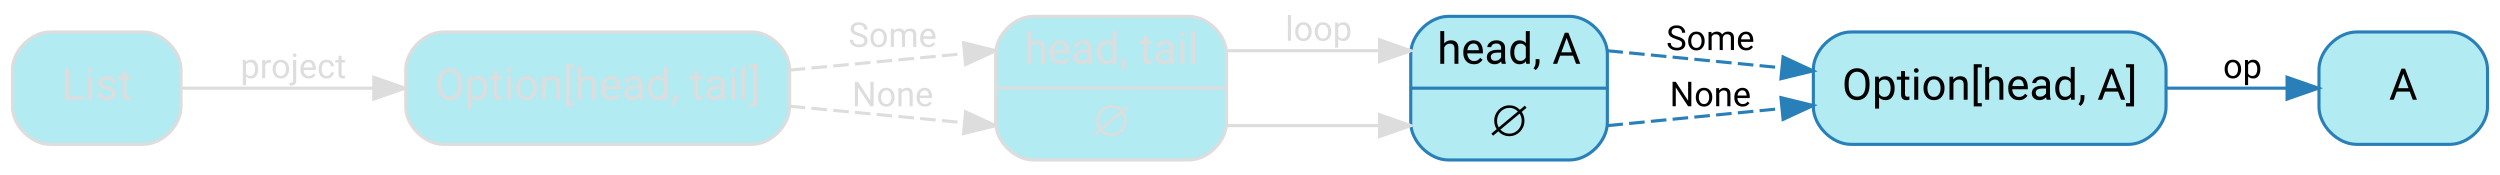
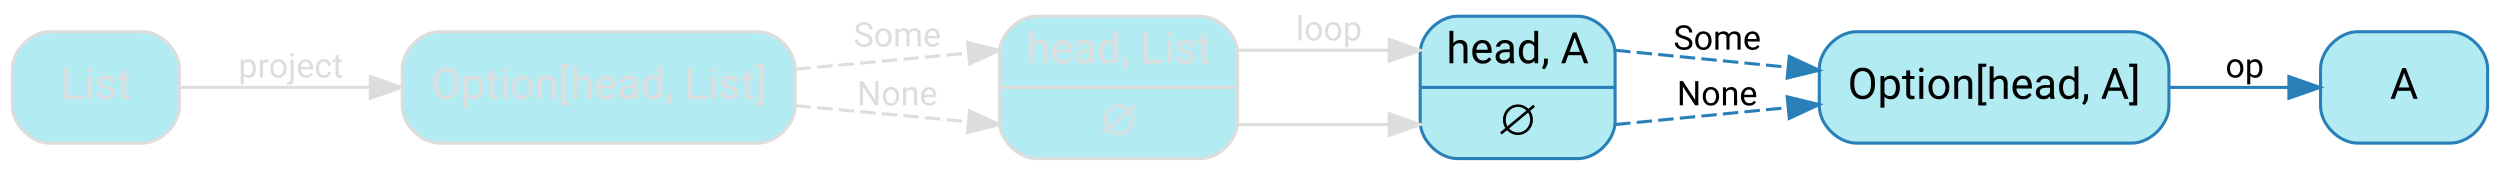
- <svg xmlns="http://www.w3.org/2000/svg" width="801pt" height="56pt" viewBox="0.00 0.00 801.00 55.50">
+ <svg xmlns="http://www.w3.org/2000/svg" width="808pt" height="56pt" viewBox="0.00 0.00 808.00 55.50">
  <g id="graph0" class="graph" transform="scale(1 1) rotate(0) translate(4 51.5)">
    <g id="node1" class="node">
-       <path fill="#b2ebf2" stroke="#dddddd" d="M327,-.5C327,-.5 377,-.5 377,-.5 383,-.5 389,-6.5 389,-12.5 389,-12.5 389,-34.5 389,-34.5 389,-40.5 383,-46.5 377,-46.5 377,-46.5 327,-46.5 327,-46.5 321,-46.5 315,-40.5 315,-34.5 315,-34.5 315,-12.5 315,-12.5 315,-6.5 321,-.5 327,-.5" />
-       <text text-anchor="middle" x="352" y="-31.3" font-family="Segoe UI,Roboto,Helvetica,Arial,sans-serif" font-size="14.00" fill="#dddddd">head, tail</text>
-       <polyline fill="none" stroke="#dddddd" points="315,-23.5 389,-23.5 " />
-       <text text-anchor="middle" x="352" y="-8.3" font-family="Segoe UI,Roboto,Helvetica,Arial,sans-serif" font-size="14.00" fill="#dddddd">∅</text>
+       <path fill="#b2ebf2" stroke="#dddddd" d="M331,-.5C331,-.5 384,-.5 384,-.5 390,-.5 396,-6.5 396,-12.5 396,-12.5 396,-34.5 396,-34.5 396,-40.5 390,-46.5 384,-46.5 384,-46.5 331,-46.5 331,-46.5 325,-46.5 319,-40.5 319,-34.5 319,-34.5 319,-12.5 319,-12.5 319,-6.5 325,-.5 331,-.5" />
+       <text text-anchor="middle" x="357.5" y="-31.3" font-family="Segoe UI,Roboto,Helvetica,Arial,sans-serif" font-size="14.00" fill="#dddddd">head, List</text>
+       <polyline fill="none" stroke="#dddddd" points="319,-23.5 396,-23.5 " />
+       <text text-anchor="middle" x="357.5" y="-8.3" font-family="Segoe UI,Roboto,Helvetica,Arial,sans-serif" font-size="14.00" fill="#dddddd">∅</text>
    </g>
    <g id="node2" class="node">
-       <path fill="#b2ebf2" stroke="#2980b9" d="M460,-.5C460,-.5 499,-.5 499,-.5 505,-.5 511,-6.5 511,-12.5 511,-12.5 511,-34.5 511,-34.5 511,-40.5 505,-46.5 499,-46.5 499,-46.5 460,-46.5 460,-46.5 454,-46.5 448,-40.5 448,-34.5 448,-34.5 448,-12.5 448,-12.5 448,-6.5 454,-.5 460,-.5" />
-       <text text-anchor="middle" x="479.5" y="-31.3" font-family="Segoe UI,Roboto,Helvetica,Arial,sans-serif" font-size="14.00" fill="#000000">head, A</text>
-       <polyline fill="none" stroke="#2980b9" points="448,-23.5 511,-23.5 " />
-       <text text-anchor="middle" x="479.5" y="-8.3" font-family="Segoe UI,Roboto,Helvetica,Arial,sans-serif" font-size="14.00" fill="#000000">∅</text>
+       <path fill="#b2ebf2" stroke="#2980b9" d="M467,-.5C467,-.5 506,-.5 506,-.5 512,-.5 518,-6.5 518,-12.5 518,-12.5 518,-34.5 518,-34.5 518,-40.5 512,-46.5 506,-46.5 506,-46.5 467,-46.5 467,-46.5 461,-46.5 455,-40.5 455,-34.5 455,-34.5 455,-12.5 455,-12.5 455,-6.5 461,-.5 467,-.5" />
+       <text text-anchor="middle" x="486.5" y="-31.3" font-family="Segoe UI,Roboto,Helvetica,Arial,sans-serif" font-size="14.00" fill="#000000">head, A</text>
+       <polyline fill="none" stroke="#2980b9" points="455,-23.5 518,-23.5 " />
+       <text text-anchor="middle" x="486.5" y="-8.3" font-family="Segoe UI,Roboto,Helvetica,Arial,sans-serif" font-size="14.00" fill="#000000">∅</text>
    </g>
    <g id="edge4" class="edge">
-       <path fill="none" stroke="#dddddd" d="M389,-35.5C389,-35.5 421.159,-35.5 437.991,-35.5" />
-       <polygon fill="#dddddd" stroke="#dddddd" points="438,-39 448,-35.5 438,-32 438,-39" />
-       <text text-anchor="middle" x="418.5" y="-38.7" font-family="Segoe UI,Roboto,Helvetica,Arial,sans-serif" font-size="11.00" fill="#dddddd">loop</text>
+       <path fill="none" stroke="#dddddd" d="M396,-35.5C396,-35.5 428.159,-35.5 444.991,-35.5" />
+       <polygon fill="#dddddd" stroke="#dddddd" points="445,-39 455,-35.5 445,-32 445,-39" />
+       <text text-anchor="middle" x="425.5" y="-38.7" font-family="Segoe UI,Roboto,Helvetica,Arial,sans-serif" font-size="11.00" fill="#dddddd">loop</text>
    </g>
    <g id="edge5" class="edge">
-       <path fill="none" stroke="#dddddd" d="M389,-11.5C389,-11.5 421.159,-11.5 437.991,-11.5" />
-       <polygon fill="#dddddd" stroke="#dddddd" points="438,-15 448,-11.5 438,-8 438,-15" />
+       <path fill="none" stroke="#dddddd" d="M396,-11.5C396,-11.5 428.159,-11.5 444.991,-11.5" />
+       <polygon fill="#dddddd" stroke="#dddddd" points="445,-15 455,-11.5 445,-8 445,-15" />
    </g>
    <g id="node4" class="node">
-       <path fill="#b2ebf2" stroke="#2980b9" d="M678,-41.5C678,-41.5 589,-41.5 589,-41.5 583,-41.5 577,-35.5 577,-29.5 577,-29.5 577,-17.5 577,-17.5 577,-11.5 583,-5.5 589,-5.5 589,-5.5 678,-5.5 678,-5.5 684,-5.5 690,-11.5 690,-17.5 690,-17.5 690,-29.5 690,-29.5 690,-35.5 684,-41.5 678,-41.5" />
-       <text text-anchor="middle" x="633.5" y="-19.8" font-family="Segoe UI,Roboto,Helvetica,Arial,sans-serif" font-size="14.00" fill="#000000">Option[head, A]</text>
+       <path fill="#b2ebf2" stroke="#2980b9" d="M685,-41.5C685,-41.5 596,-41.5 596,-41.5 590,-41.5 584,-35.5 584,-29.5 584,-29.5 584,-17.5 584,-17.5 584,-11.5 590,-5.5 596,-5.5 596,-5.5 685,-5.5 685,-5.5 691,-5.5 697,-11.5 697,-17.5 697,-17.5 697,-29.5 697,-29.5 697,-35.5 691,-41.5 685,-41.5" />
+       <text text-anchor="middle" x="640.5" y="-19.8" font-family="Segoe UI,Roboto,Helvetica,Arial,sans-serif" font-size="14.00" fill="#000000">Option[head, A]</text>
    </g>
    <g id="edge6" class="edge">
-       <path fill="none" stroke="#2980b9" stroke-dasharray="5,2" d="M511,-35.5C511,-35.5 538.058,-32.849 566.74,-30.04" />
-       <polygon fill="#2980b9" stroke="#2980b9" points="567.3,-33.502 576.912,-29.043 566.618,-26.535 567.3,-33.502" />
-       <text text-anchor="middle" x="544" y="-35.7" font-family="Segoe UI,Roboto,Helvetica,Arial,sans-serif" font-size="11.00" fill="#000000">Some</text>
+       <path fill="none" stroke="#2980b9" stroke-dasharray="5,2" d="M518,-35.5C518,-35.5 545.058,-32.849 573.74,-30.04" />
+       <polygon fill="#2980b9" stroke="#2980b9" points="574.3,-33.502 583.912,-29.043 573.618,-26.535 574.3,-33.502" />
+       <text text-anchor="middle" x="551" y="-35.7" font-family="Segoe UI,Roboto,Helvetica,Arial,sans-serif" font-size="11.00" fill="#000000">Some</text>
    </g>
    <g id="edge7" class="edge">
-       <path fill="none" stroke="#2980b9" stroke-dasharray="5,2" d="M511,-11.5C511,-11.5 538.058,-14.151 566.74,-16.96" />
-       <polygon fill="#2980b9" stroke="#2980b9" points="566.618,-20.465 576.912,-17.957 567.3,-13.498 566.618,-20.465" />
-       <text text-anchor="middle" x="544" y="-17.7" font-family="Segoe UI,Roboto,Helvetica,Arial,sans-serif" font-size="11.00" fill="#000000">None</text>
+       <path fill="none" stroke="#2980b9" stroke-dasharray="5,2" d="M518,-11.5C518,-11.5 545.058,-14.151 573.74,-16.96" />
+       <polygon fill="#2980b9" stroke="#2980b9" points="573.618,-20.465 583.912,-17.957 574.3,-13.498 573.618,-20.465" />
+       <text text-anchor="middle" x="551" y="-17.7" font-family="Segoe UI,Roboto,Helvetica,Arial,sans-serif" font-size="11.00" fill="#000000">None</text>
    </g>
    <g id="node3" class="node">
-       <path fill="#b2ebf2" stroke="#dddddd" d="M237,-41.5C237,-41.5 138,-41.5 138,-41.5 132,-41.5 126,-35.5 126,-29.5 126,-29.5 126,-17.5 126,-17.5 126,-11.5 132,-5.5 138,-5.5 138,-5.5 237,-5.5 237,-5.5 243,-5.5 249,-11.5 249,-17.5 249,-17.5 249,-29.5 249,-29.5 249,-35.5 243,-41.5 237,-41.5" />
-       <text text-anchor="middle" x="187.5" y="-19.8" font-family="Segoe UI,Roboto,Helvetica,Arial,sans-serif" font-size="14.00" fill="#dddddd">Option[head, tail]</text>
+       <path fill="#b2ebf2" stroke="#dddddd" d="M241,-41.5C241,-41.5 138,-41.5 138,-41.5 132,-41.5 126,-35.5 126,-29.5 126,-29.5 126,-17.5 126,-17.5 126,-11.5 132,-5.5 138,-5.5 138,-5.5 241,-5.5 241,-5.5 247,-5.5 253,-11.5 253,-17.5 253,-17.5 253,-29.5 253,-29.5 253,-35.5 247,-41.5 241,-41.5" />
+       <text text-anchor="middle" x="189.5" y="-19.8" font-family="Segoe UI,Roboto,Helvetica,Arial,sans-serif" font-size="14.00" fill="#dddddd">Option[head, List]</text>
    </g>
    <g id="edge2" class="edge">
-       <path fill="none" stroke="#dddddd" stroke-dasharray="5,2" d="M249.009,-29.289C270.66,-31.327 292.657,-33.397 304.992,-34.558" />
-       <polygon fill="#dddddd" stroke="#dddddd" points="304.716,-38.047 315,-35.5 305.372,-31.078 304.716,-38.047" />
-       <text text-anchor="middle" x="282" y="-36.7" font-family="Segoe UI,Roboto,Helvetica,Arial,sans-serif" font-size="11.00" fill="#dddddd">Some</text>
+       <path fill="none" stroke="#dddddd" stroke-dasharray="5,2" d="M253.112,-29.395C274.604,-31.386 296.263,-33.393 308.615,-34.538" />
+       <polygon fill="#dddddd" stroke="#dddddd" points="308.72,-38.062 319,-35.5 309.366,-31.092 308.72,-38.062" />
+       <text text-anchor="middle" x="286" y="-36.7" font-family="Segoe UI,Roboto,Helvetica,Arial,sans-serif" font-size="11.00" fill="#dddddd">Some</text>
    </g>
    <g id="edge3" class="edge">
-       <path fill="none" stroke="#dddddd" stroke-dasharray="5,2" d="M249.009,-17.711C270.66,-15.673 292.657,-13.603 304.992,-12.442" />
-       <polygon fill="#dddddd" stroke="#dddddd" points="305.372,-15.922 315,-11.5 304.716,-8.953 305.372,-15.922" />
-       <text text-anchor="middle" x="282" y="-17.7" font-family="Segoe UI,Roboto,Helvetica,Arial,sans-serif" font-size="11.00" fill="#dddddd">None</text>
+       <path fill="none" stroke="#dddddd" stroke-dasharray="5,2" d="M253.112,-17.605C274.604,-15.614 296.263,-13.607 308.615,-12.462" />
+       <polygon fill="#dddddd" stroke="#dddddd" points="309.366,-15.908 319,-11.5 308.72,-8.938 309.366,-15.908" />
+       <text text-anchor="middle" x="286" y="-17.7" font-family="Segoe UI,Roboto,Helvetica,Arial,sans-serif" font-size="11.00" fill="#dddddd">None</text>
    </g>
    <g id="node5" class="node">
-       <path fill="#b2ebf2" stroke="#2980b9" d="M781,-41.5C781,-41.5 751,-41.5 751,-41.5 745,-41.5 739,-35.5 739,-29.5 739,-29.5 739,-17.5 739,-17.5 739,-11.5 745,-5.5 751,-5.5 751,-5.5 781,-5.5 781,-5.5 787,-5.5 793,-11.5 793,-17.5 793,-17.5 793,-29.5 793,-29.5 793,-35.5 787,-41.5 781,-41.5" />
-       <text text-anchor="middle" x="766" y="-19.8" font-family="Segoe UI,Roboto,Helvetica,Arial,sans-serif" font-size="14.00" fill="#000000">A</text>
+       <path fill="#b2ebf2" stroke="#2980b9" d="M788,-41.5C788,-41.5 758,-41.5 758,-41.5 752,-41.5 746,-35.5 746,-29.5 746,-29.5 746,-17.5 746,-17.5 746,-11.5 752,-5.5 758,-5.5 758,-5.5 788,-5.5 788,-5.5 794,-5.5 800,-11.5 800,-17.5 800,-17.5 800,-29.5 800,-29.5 800,-35.5 794,-41.5 788,-41.5" />
+       <text text-anchor="middle" x="773" y="-19.8" font-family="Segoe UI,Roboto,Helvetica,Arial,sans-serif" font-size="14.00" fill="#000000">A</text>
    </g>
    <g id="edge8" class="edge">
-       <path fill="none" stroke="#2980b9" d="M690.076,-23.5C703.133,-23.5 716.702,-23.5 728.695,-23.5" />
-       <polygon fill="#2980b9" stroke="#2980b9" points="728.777,-27 738.777,-23.5 728.777,-20 728.777,-27" />
-       <text text-anchor="middle" x="714.5" y="-26.7" font-family="Segoe UI,Roboto,Helvetica,Arial,sans-serif" font-size="11.00" fill="#000000">op</text>
+       <path fill="none" stroke="#2980b9" d="M697.076,-23.5C710.133,-23.5 723.702,-23.5 735.695,-23.5" />
+       <polygon fill="#2980b9" stroke="#2980b9" points="735.777,-27 745.777,-23.5 735.777,-20 735.777,-27" />
+       <text text-anchor="middle" x="721.5" y="-26.7" font-family="Segoe UI,Roboto,Helvetica,Arial,sans-serif" font-size="11.00" fill="#000000">op</text>
    </g>
    <g id="node6" class="node">
      <path fill="#b2ebf2" stroke="#dddddd" d="M42,-41.5C42,-41.5 12,-41.5 12,-41.5 6,-41.5 0,-35.5 0,-29.5 0,-29.5 0,-17.5 0,-17.5 0,-11.5 6,-5.5 12,-5.5 12,-5.5 42,-5.5 42,-5.5 48,-5.5 54,-11.5 54,-17.5 54,-17.5 54,-29.5 54,-29.5 54,-35.5 48,-41.5 42,-41.5" />
      <text text-anchor="middle" x="27" y="-19.8" font-family="Segoe UI,Roboto,Helvetica,Arial,sans-serif" font-size="14.00" fill="#dddddd">List</text>
    </g>
    <g id="edge1" class="edge">
-       <path fill="none" stroke="#dddddd" d="M54.227,-23.5C71.135,-23.5 93.728,-23.5 115.503,-23.5" />
-       <polygon fill="#dddddd" stroke="#dddddd" points="115.76,-27 125.76,-23.5 115.76,-20 115.76,-27" />
+       <path fill="none" stroke="#dddddd" d="M54.199,-23.5C71.046,-23.5 93.569,-23.5 115.397,-23.5" />
+       <polygon fill="#dddddd" stroke="#dddddd" points="115.691,-27 125.691,-23.5 115.691,-20 115.691,-27" />
      <text text-anchor="middle" x="90" y="-26.7" font-family="Segoe UI,Roboto,Helvetica,Arial,sans-serif" font-size="11.00" fill="#dddddd">project</text>
    </g>
  </g>
</svg>
